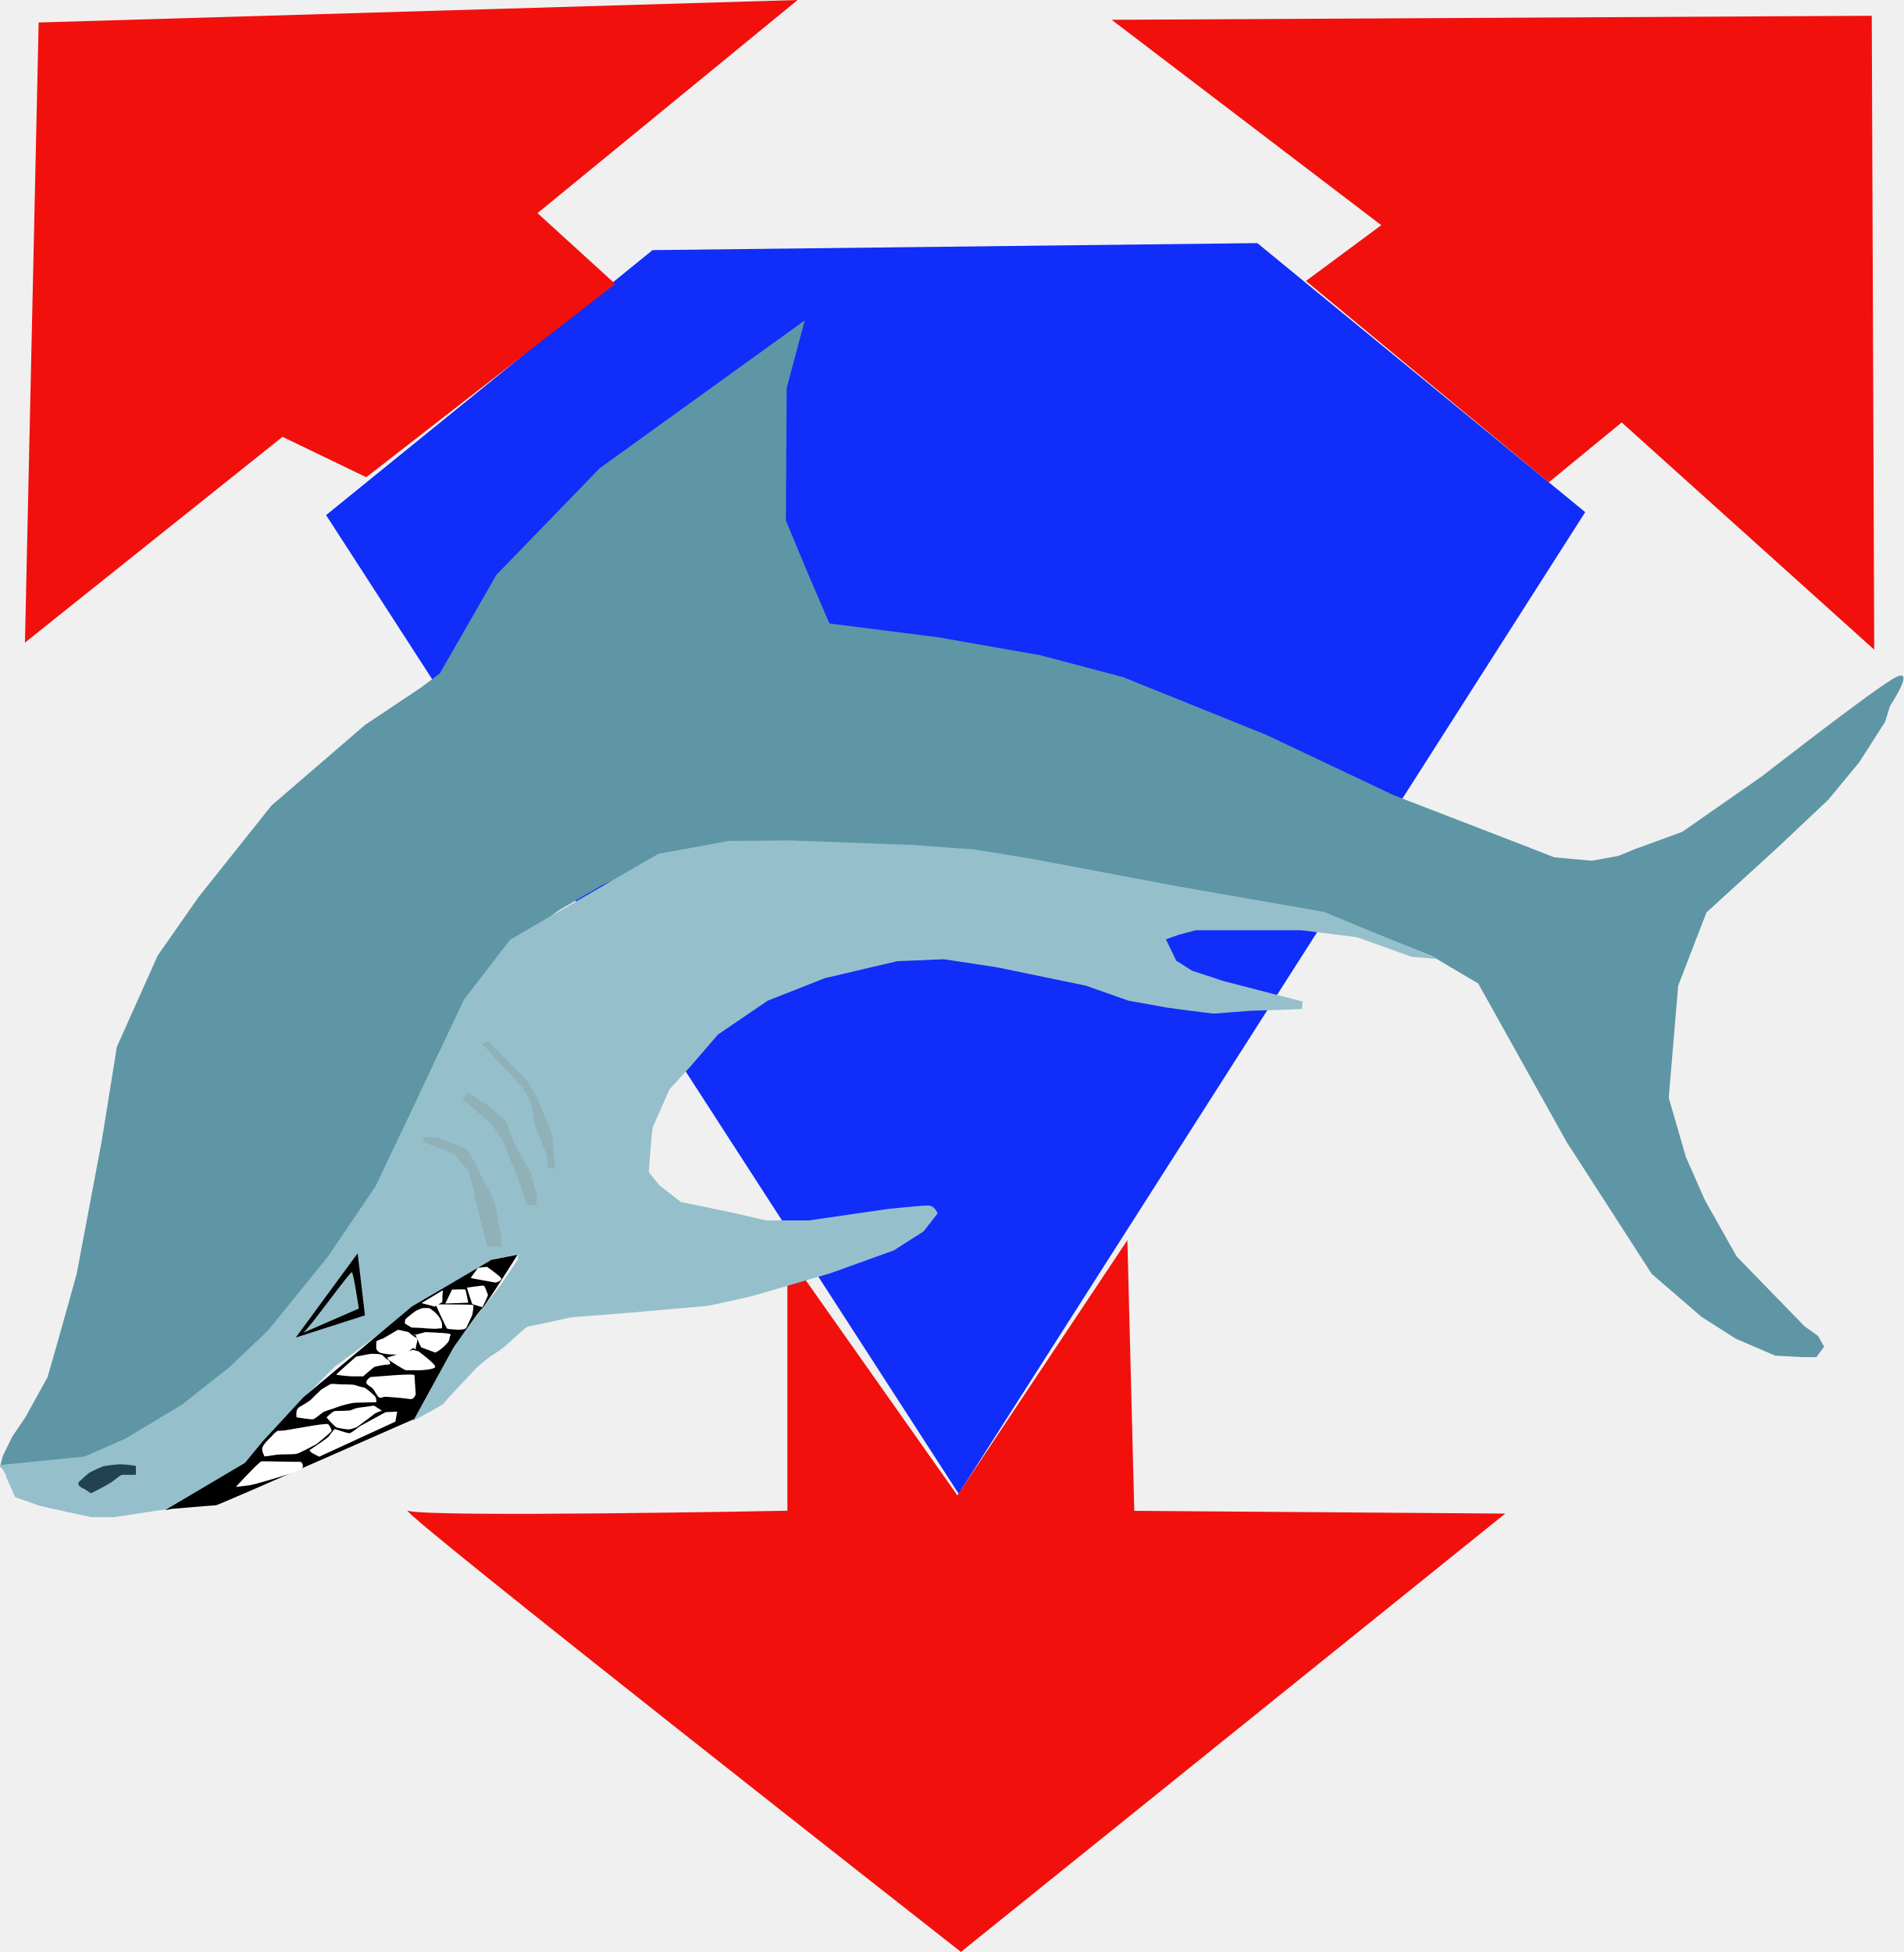
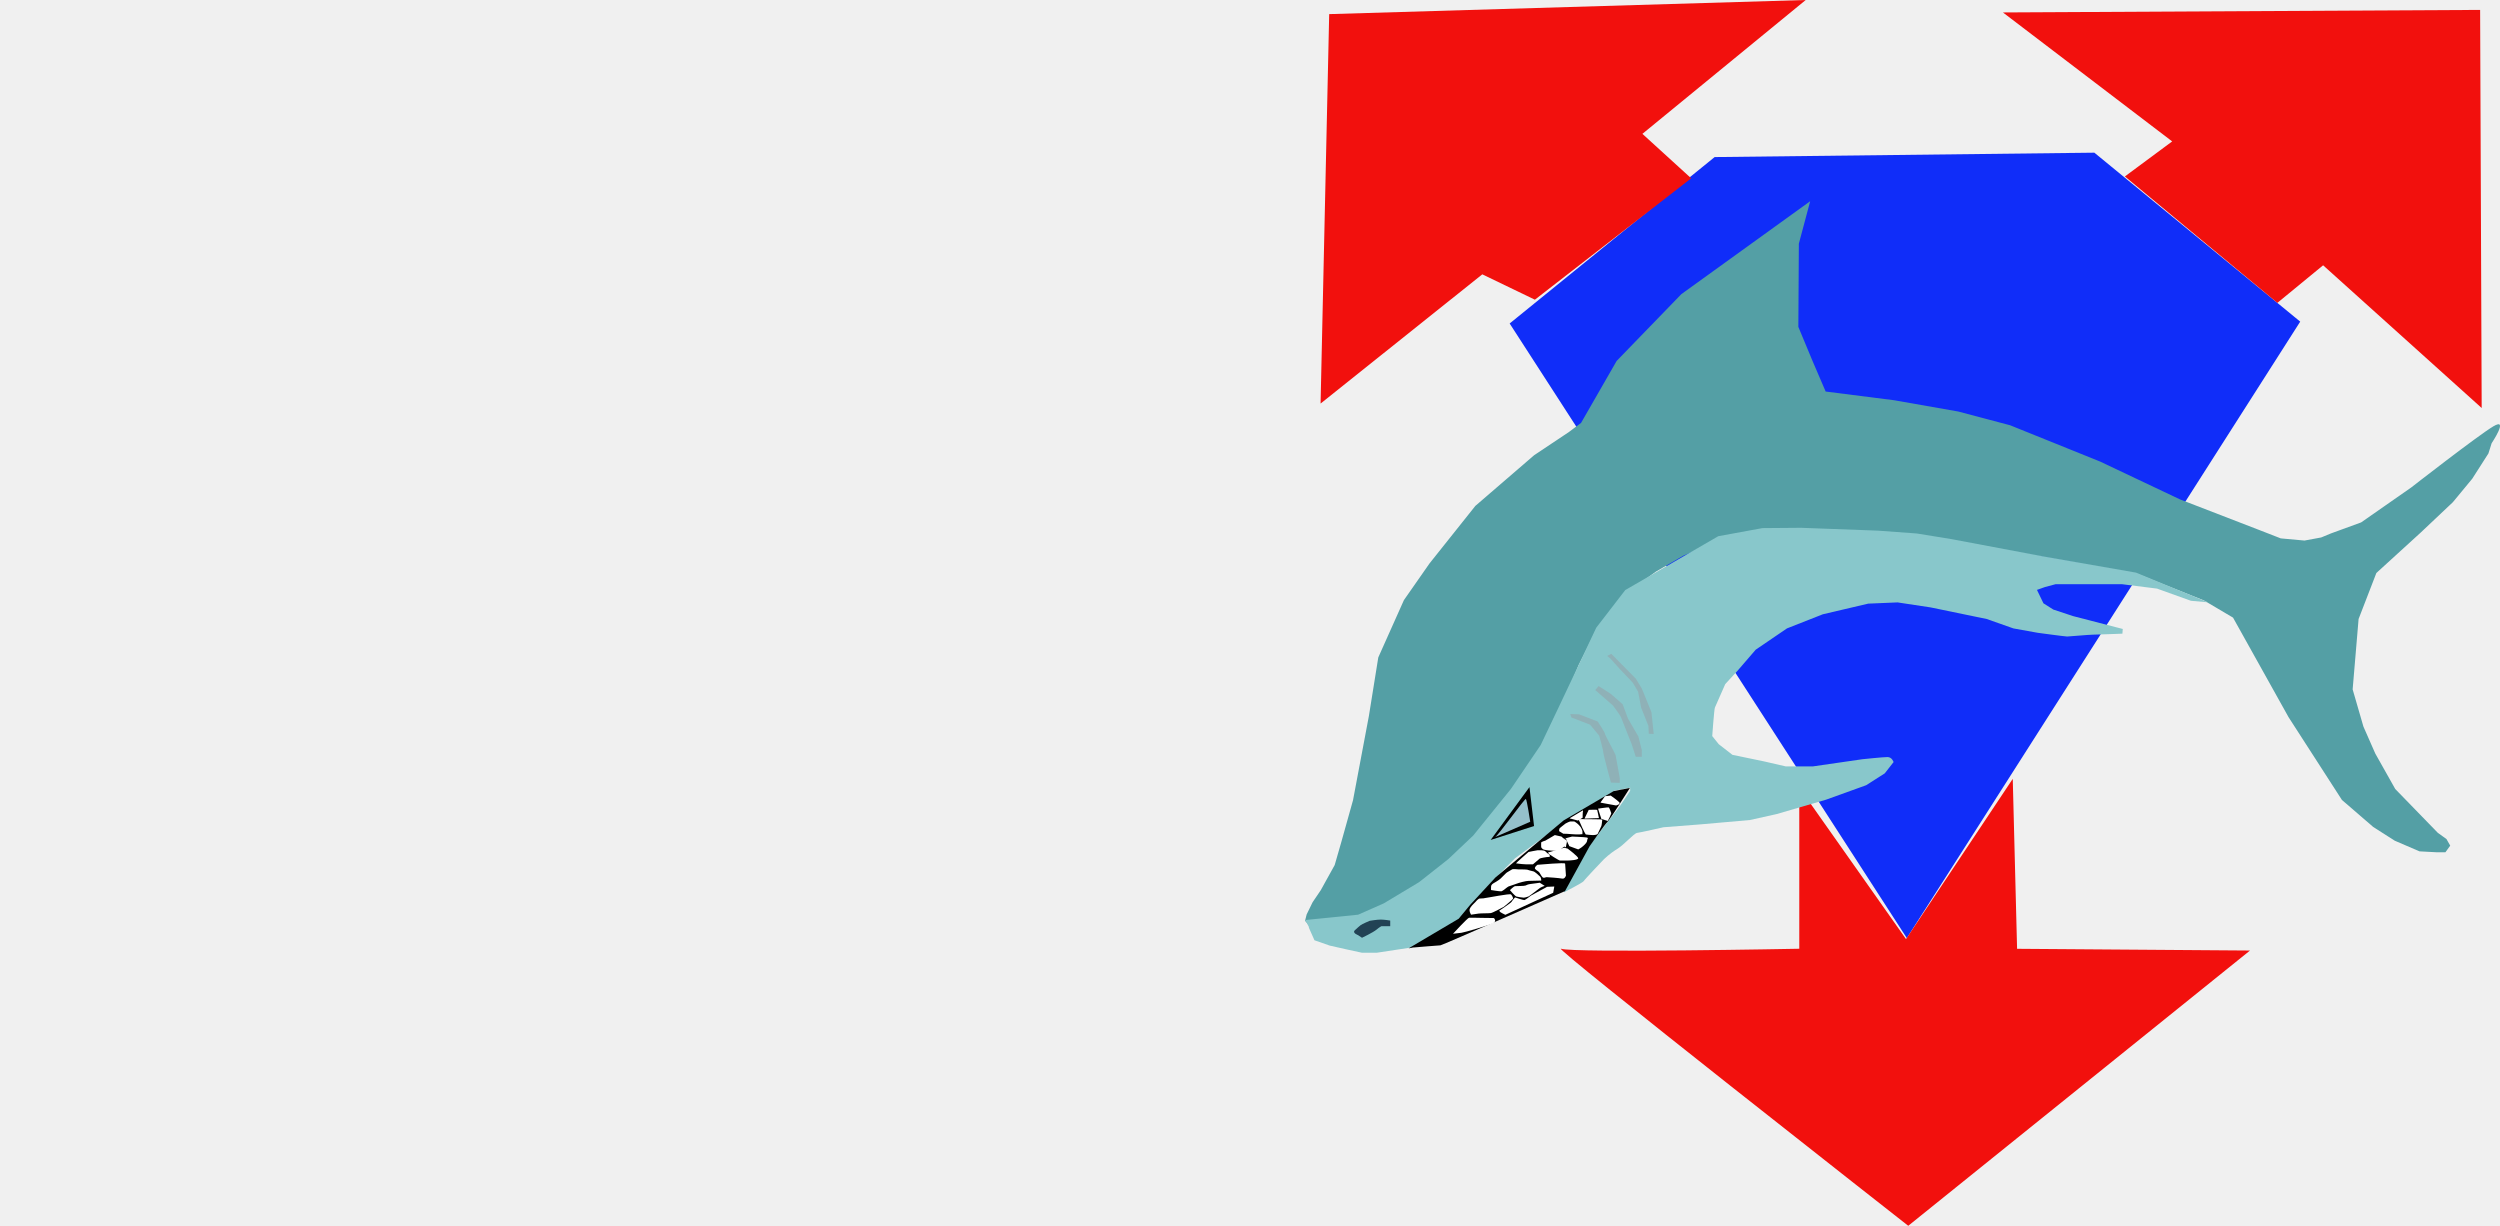
- <svg xmlns="http://www.w3.org/2000/svg" id="svg4444" width="193.08" height="198" viewBox="0 0 193.08 198">
+ <svg xmlns="http://www.w3.org/2000/svg" id="svg4444" viewBox="0 0 403.8 197.99">
  <defs>
    <style>
      .cls-1 {
-         fill: #5e96a5;
+         fill: #549fa5;
      }

-       .cls-1, .cls-2, .cls-3, .cls-4, .cls-5, .cls-6, .cls-7, .cls-8 {
+       .cls-1, .cls-2, .cls-3, .cls-4, .cls-5, .cls-6, .cls-7, .cls-8, .cls-9 {
        stroke-width: 0px;
      }

      .cls-3 {
        fill: #f2100d;
      }

      .cls-4 {
        fill: #fff;
      }

      .cls-5 {
        fill: #102df9;
      }

      .cls-6 {
        fill: #8fb1b7;
      }

      .cls-7 {
+         fill: #88c7cb;
+       }
+ 
+       .cls-8 {
        fill: #224254;
      }

-       .cls-8 {
+       .cls-9 {
        fill: #95c0cb;
      }
    </style>
  </defs>
-   <path id="path3413" class="cls-5" d="m66.19,25.36l-33.12,26.89,64.15,99.27,63.54-99.57-33.25-27.29-61.32.71h0Z" />
+   <path id="path3413" class="cls-5" d="m276.96,25.36l-33.12,26.89,64.15,99.27,63.54-99.57-33.25-27.29-61.32.71h0Z" />
  <g id="layer1">
-     <path id="path10732" class="cls-3" d="m112.74,2.01l27.34,20.83-7.64,5.66,24.63,20.42,7.39-6.07,25.61,23.05-.25-64.3-77.09.41h0Z" />
-     <path id="path13839" class="cls-3" d="m37.14,48.41l25.25-19.61-7.88-7.18L80.89,0,3.92,2.28l-1.39,62.9,26.12-20.87s8.48,4.09,8.48,4.09Z" />
-     <path id="path18533" class="cls-3" d="m81.07,128.95l16.02,22.73,17.24-25.88.7,27.45,37.62.28-55.2,44.46s-57.99-45.46-56.08-44.75,38.48,0,38.48,0v-24.02l1.22-.28h0Z" />
+     <path id="path10732" class="cls-3" d="m323.51,2.01l27.34,20.83-7.64,5.66,24.63,20.42,7.39-6.07,25.61,23.05-.25-64.3-77.09.41h0Z" />
+     <path id="path13839" class="cls-3" d="m247.91,48.41l25.25-19.61-7.88-7.18L291.66,0l-76.97,2.28-1.39,62.9,26.12-20.87,8.48,4.09h0Z" />
+     <path id="path18533" class="cls-3" d="m291.84,128.95l16.02,22.73,17.24-25.88.7,27.45,37.62.28-55.2,44.46s-57.99-45.46-56.08-44.75,38.48,0,38.48,0v-24.02l1.22-.28h0Z" />
  </g>
  <g id="layer2">
-     <path id="path22469" class="cls-1" d="m.68,149.4s.98.25,2.16.2c1.17-.05,4.06-.91,4.06-.91l3.81-1.41,9.23-5.31,7.69-6.92,2.71-3.09,6.22-8.39,3.01-5.01,4.64-11.13,2.87-5.72,4.09-5.36,5.49-4,4.44-2.58,6.79-2.93,7.49-1.15,6.97-.15,18.54,1.15,33.35,5.93,10.97,4.36,4.7,2.78,8.97,16.08,8.62,13.37,5.05,4.36,3.48,2.22,4,1.72,2.79.15h1.39l.78-1.07-.61-1.07-1.39-1-6.88-7.08-3.22-5.72-1.92-4.36-1.74-6.01.96-11.37,2.87-7.43,7.14-6.51,5.22-4.93,3.13-3.79,2.61-4.08.52-1.65s2.87-4.29.26-2.72c-2.61,1.57-13.24,9.86-13.24,9.86l-8.1,5.65-4.88,1.78-1.57.65-2.7.5-3.83-.35-3.13-1.22-13.15-5.08-12.9-6.11-14.53-5.86-8.38-2.22-10.34-1.82-11.08-1.41-2.15-5.01-2.26-5.43.08-13.44,1.83-6.86-20.81,15.01-10.45,10.79-5.75,10.01-1.96,1.47-5.62,3.75-9.49,8.18-7.4,9.29-4.14,5.93-4.14,9.26-1.52,9.47-2.56,13.59-1.87,6.68-1.09,3.79-2.26,4.08-1.31,1.93-.96,1.97-.26,1.03.6.65h0Z" />
-     <path id="path24196" class="cls-8" d="m.62,149.8l.92,2.07s2.16.76,2.46.86,5.24,1.16,5.24,1.16h2.34l5.66-.86,4.19-1.97,3.76-2.78,5.05-5.91,3.7-3.74,7.76-5.72,8.31-5.21,2.52-.46v.51l-1.78,2.63-6.28,8.09-2.52,4.8-.12.86s3.08-1.57,3.21-1.82c.12-.25,3.26-3.53,3.26-3.53,0,0,.98-.96,2.09-1.62,1.11-.66,2.77-2.58,3.26-2.63.49-.05,4.25-.91,4.25-.91l5.91-.46,8.07-.71,4.31-.96,8-2.33,6.46-2.33,3.01-1.92,1.42-1.82s-.25-.81-.98-.81-4.06.35-4.06.35l-8,1.16h-4.37l-3.51-.81-5.11-1.06-2.21-1.72-1.05-1.31s.31-4.34.43-4.6c.12-.25,1.67-3.79,1.67-3.79l2.09-2.28,2.83-3.28,5.05-3.44,5.79-2.28,7.33-1.72,4.74-.2,5.35.81,9.05,1.87,4.31,1.52,3.94.71s4.43.6,4.74.6,3.57-.3,4.19-.3,4.74-.16,4.74-.16l.06-.76-8-2.07-3.21-1.06-1.6-1.01-1.05-2.17,1.29-.46,1.72-.46h10.72l5.66.71,5.48,1.97,2.77.25-11.64-4.8-14.78-2.58-15.02-2.83-5.6-.91-6.28-.46-12.44-.46-6.22.05-7.14,1.31-15.02,8.7-4.68,6.07-5.97,12.64-3.01,6.32-4.8,7.08-6.09,7.53-4,3.79-4.74,3.74-5.73,3.44-4.12,1.82-8.56.86.62,1.16h0Z" />
+     <path id="path22469" class="cls-1" d="m211.45,149.4s.98.25,2.16.2c1.17-.05,4.06-.91,4.06-.91l3.81-1.41,9.23-5.31,7.69-6.92,2.71-3.09,6.22-8.39,3.01-5.01,4.64-11.13,2.87-5.72,4.09-5.36,5.49-4,4.44-2.58,6.79-2.93,7.49-1.15,6.97-.15,18.54,1.15,33.35,5.93,10.97,4.36,4.7,2.78,8.97,16.08,8.62,13.37,5.05,4.36,3.48,2.22,4,1.72,2.79.15h1.39l.78-1.07-.61-1.07-1.39-1-6.88-7.08-3.22-5.72-1.92-4.36-1.74-6.01.96-11.37,2.87-7.43,7.14-6.51,5.22-4.93,3.13-3.79,2.61-4.08.52-1.65s2.87-4.29.26-2.72-13.24,9.86-13.24,9.86l-8.1,5.65-4.88,1.78-1.57.65-2.7.5-3.83-.35-3.13-1.22-13.15-5.08-12.9-6.11-14.53-5.86-8.38-2.22-10.34-1.82-11.08-1.41-2.15-5.01-2.26-5.43.08-13.44,1.83-6.86-20.81,15.01-10.45,10.79-5.75,10.01-1.96,1.47-5.62,3.75-9.49,8.18-7.4,9.29-4.14,5.93-4.14,9.26-1.52,9.47-2.56,13.59-1.87,6.68-1.09,3.79-2.26,4.08-1.31,1.93-.96,1.97-.26,1.03.6.65h0l.06.02Z" />
+     <path id="path24196" class="cls-7" d="m211.39,149.8l.92,2.07s2.16.76,2.46.86c.3.1,5.24,1.16,5.24,1.16h2.34l5.66-.86,4.19-1.97,3.76-2.78,5.05-5.91,3.7-3.74,7.76-5.72,8.31-5.21,2.52-.46v.51l-1.78,2.63-6.28,8.09-2.52,4.8-.12.86s3.08-1.57,3.21-1.82c.12-.25,3.26-3.53,3.26-3.53,0,0,.98-.96,2.09-1.62,1.11-.66,2.77-2.58,3.26-2.63.49-.05,4.25-.91,4.25-.91l5.91-.46,8.07-.71,4.31-.96,8-2.33,6.46-2.33,3.01-1.92,1.42-1.82s-.25-.81-.98-.81-4.06.35-4.06.35l-8,1.16h-4.37l-3.51-.81-5.11-1.06-2.21-1.72-1.05-1.31s.31-4.34.43-4.6c.12-.25,1.67-3.79,1.67-3.79l2.09-2.28,2.83-3.28,5.05-3.44,5.79-2.28,7.33-1.72,4.74-.2,5.35.81,9.05,1.87,4.31,1.52,3.94.71s4.43.6,4.74.6,3.57-.3,4.19-.3,4.74-.16,4.74-.16l.06-.76-8-2.07-3.21-1.06-1.6-1.01-1.05-2.17,1.29-.46,1.72-.46h10.72l5.66.71,5.48,1.97,2.77.25-11.64-4.8-14.78-2.58-15.02-2.83-5.6-.91-6.28-.46-12.44-.46-6.22.05-7.14,1.31-15.02,8.7-4.68,6.07-5.97,12.64-3.01,6.32-4.8,7.08-6.09,7.53-4,3.79-4.74,3.74-5.73,3.44-4.12,1.82-8.56.86.62,1.16h0l-.04.04Z" />
  </g>
  <g id="layer3">
-     <path id="path27511" class="cls-2" d="m17.54,153.04s4.09-.35,4.35-.35,20.12-8.76,20.12-8.76l3.96-7.22s2.56-3.68,2.91-3.97,3.61-5.47,3.61-5.47l-2.61.5-8.1,4.75-11.02,9.22-4.09,4.43-1.83,2.22-8.1,4.79.78-.15h0Z" />
-     <path id="path31198" class="cls-2" d="m30,135.67l6.27-8.54.74,6.29s-7.01,2.25-7.01,2.25Z" />
+     <path id="path27511" class="cls-2" d="m228.31,153.04s4.09-.35,4.35-.35,20.12-8.76,20.12-8.76l3.96-7.22s2.56-3.68,2.91-3.97,3.61-5.47,3.61-5.47l-2.61.5-8.1,4.75-11.02,9.22-4.09,4.43-1.83,2.22-8.1,4.79.78-.15h.02Z" />
+     <path id="path31198" class="cls-2" d="m240.77,135.67l6.27-8.54.74,6.29s-7.01,2.25-7.01,2.25Z" />
  </g>
  <g id="layer4">
-     <path id="path27514" class="cls-4" d="m30.06,143.76s1.48.25,1.7.2c.22-.05.93-.7,1.13-.78s.93-.3,1.31-.45c.37-.15,1.48-.45,1.92-.45s2.05-.05,2.05-.05c0,0,.02-.43-.17-.63-.2-.2-.87-.82-1.11-.86-.24-.03-.85-.23-.98-.27s-1.37-.05-1.48-.05-.81-.1-.96,0-.92.52-.96.59c-.04.07-.67.63-.89.88-.22.25-1.2.8-1.2.8,0,0-.31.16-.35.48s0,.59,0,.59h0Z" />
-     <path id="path27516" class="cls-4" d="m34.11,139.43c.02-.09,2.01-1.82,2.01-1.82,0,0,1.37-.28,1.48-.28s1.04-.05,1.24.18.42.38.52.43.39.47.04.47-1.35.18-1.48.27c-.13.09-1.09.93-1.09.93h-1.07c-.37,0-1.11-.09-1.11-.09l-.54-.07v-.02Z" />
-     <path id="path27518" class="cls-4" d="m40.37,134.88c-.12.06-1.52.89-1.52.89,0,0-.69.2-.69.33s-.02.71.02.78.17.22.27.29.78.22,1.29.22,1.07.1,1.31-.03c.25-.13.76-.62.87-.62s.25.29.25,0,.32-.95,0-1.08-.74-.54-.74-.54l-1.07-.24h0Z" />
-     <path id="path27520" class="cls-4" d="m41.06,134.25l.67.41s1.17.03,1.47.08c.31.03,1.03.06,1.16.03.12-.03.46-.03.46-.03,0,0,.02-.43,0-.53s-.18-.48-.29-.63c-.11-.16-.47-.53-.54-.57-.06-.03-.4-.33-.52-.33h-.58c-.12,0-.67.25-.8.34-.12.09-.94.72-.98.81-.05.09-.05.41-.05.41h0Z" />
-     <path id="path27522" class="cls-4" d="m44.29,132.55c.02.09.98,2.2,1.07,2.23.07.03.87.1,1.07.1s.76,0,.87-.22c.12-.24.54-1.15.58-1.24.05-.09.14-.89.14-.95s.06-.1-.42-.13-3.39-.03-3.39-.03l.07.22h0Z" />
-     <path id="path27524" class="cls-4" d="m44.92,131.02c-.07.16-.06,1.05-.06,1.05l-.76.47-.74-.2-.62-.16,2.16-1.3.02.16h0Z" />
-     <path id="path27526" class="cls-4" d="m45.17,132.2l.67-1.39s1.32-.06,1.36,0c.03.05.29,1.33.29,1.33l-2.32.08h0Z" />
-     <path id="path27528" class="cls-4" d="m47.35,130.61c0,.08.54,1.67.54,1.67l1.03.32s.6-1.17.56-1.27c-.05-.09-.29-.9-.43-.92-.14-.03-1.69.2-1.69.2h0Z" />
-     <path id="path27530" class="cls-4" d="m47.78,129.65l2.48.45s.82-.2.5-.53c-.32-.34-1.37-1.07-1.37-1.07l-.92.1-.7.97v.09h0Z" />
-     <path id="path27532" class="cls-4" d="m37.57,139.68c.57-.03,4.44-.41,4.46-.18.02.23.13,1.93.13,1.93,0,0-.17.57-.61.48s-2.31-.23-2.51-.23-.46.23-.67,0c-.22-.23-.43-.7-.57-.84-.13-.15-.74-.41-.65-.68.08-.27.42-.48.42-.48h0Z" />
-     <path id="path27534" class="cls-4" d="m28.98,145.07c.52-.05,4.12-.78,4.31-.6.18.18.34.55.34.66s-1.51,1.34-1.51,1.34c0,0-1.76.96-2.09,1.01-.34.05-1.63.03-1.97.08s-1.23.18-1.23.18c0,0-.22-.43-.22-.56s-.12-.22.15-.63c.27-.41.77-.81.89-.98.12-.18.49-.43.49-.43l.83-.05h0Z" />
-     <path id="path27536" class="cls-4" d="m33.13,143.76s.58-.6.83-.63,1.45,0,1.67-.1.43-.2.83-.25,1.47-.2,1.47-.2l.8.51s-.65.2-.87.41c-.22.2-1.69,1.27-1.69,1.27,0,0-.58.22-.83.22s-.96-.13-1.17-.18c-.22-.05-1.05-1.03-1.05-1.03h0Z" />
-     <path id="path27538" class="cls-4" d="m23.93,150.81s2.34-2.55,2.59-2.58c.25-.03,3.81.08,3.94.05s.56.55-.09.86c-.65.3-4.62,1.47-5.08,1.52-.46.05-1.36.16-1.36.16h0Z" />
-     <path id="path27540" class="cls-4" d="m31.5,147.25c0,.1.87.51.87.51l7.73-3.56.18-1.01-1.17.05-2.59,1.41s-.89.71-1.07.73-1.51-.43-1.51-.43c0,0-.49.56-.56.71-.06.16-2,1.44-2,1.44l.12.16h0Z" />
-     <path id="path27542" class="cls-4" d="m39.44,137.96s1.57,1.03,1.74,1.03h1.35c.22,0,1.57-.07,1.61-.35s-1.7-1.57-1.7-1.57l-.57-.15-2.61.78.17.25h0Z" />
-     <path id="path27544" class="cls-4" d="m42.14,135.35c0,.18.57,1.32.57,1.32l1.44.53s.48-.25.82-.57c.35-.32.61-.6.61-.86s.31-.43-.08-.5c-.39-.07-2.35-.15-2.35-.15l-1.31.35.31-.15v.02Z" />
-     <path id="path28574" class="cls-7" d="m8.63,151.06s-1.05-.35-.56-.81.67-.6.92-.81c.25-.2,1.47-.71,1.47-.71,0,0,1.17-.2,1.78-.2s1.54.16,1.54.16v.91h-1.42s-.25.1-.8.56c-.56.46-2.34,1.31-2.34,1.31l-.62-.41h0Z" />
-     <path id="path31201" class="cls-8" d="m30.73,135.2c.52-.28,4.79-6.29,4.96-6.15s.7,3.68.7,3.68l-5.66,2.47Z" />
-     <path id="path31203" class="cls-6" d="m43.05,115.89l3.01,1.16,1.47,1.77s.67,2.38.67,2.73,1.23,4.85,1.23,4.85l1.42.05v-.81s-.62-3.49-.67-3.69-1.72-3.23-1.72-3.44-1.17-1.97-1.17-1.97l-3.01-1.16-1.42-.05.18.55h0Z" />
-     <path id="path31205" class="cls-6" d="m46.93,111.49l2.83,2.47s1.23,1.67,1.29,1.87,1.72,4.34,1.72,4.34l.67,2.07h.98v-1.06l-.56-2.22-1.67-2.88-.87-2.33-1.91-1.67-1.97-1.27-.56.66.02.02Z" />
-     <path id="path31207" class="cls-6" d="m49.51,105.63l3.94,3.99.98,1.62,1.54,3.79.37,3.53-.8-.05-.06-1.27-1.17-2.93-.49-2.58-.87-1.47-2.21-2.33-1.36-1.52-.56-.46.67-.35h0Z" />
+     <path id="path27514" class="cls-4" d="m240.83,143.76s1.48.25,1.7.2c.22-.05.93-.7,1.13-.78s.93-.3,1.31-.45c.37-.15,1.48-.45,1.92-.45s2.05-.05,2.05-.05c0,0,.02-.43-.17-.63-.2-.2-.87-.82-1.11-.86-.24-.03-.85-.23-.98-.27s-1.37-.05-1.48-.05-.81-.1-.96,0-.92.52-.96.59c-.04.07-.67.63-.89.88s-1.2.8-1.2.8c0,0-.31.16-.35.48s0,.59,0,.59h-.01Z" />
+     <path id="path27516" class="cls-4" d="m244.88,139.43c.02-.09,2.01-1.82,2.01-1.82,0,0,1.37-.28,1.48-.28s1.04-.05,1.24.18.42.38.52.43.39.47.04.47-1.35.18-1.48.27c-.13.09-1.09.93-1.09.93h-1.07c-.37,0-1.11-.09-1.11-.09l-.54-.07v-.02h0Z" />
+     <path id="path27518" class="cls-4" d="m251.14,134.88c-.12.06-1.52.89-1.52.89,0,0-.69.2-.69.33s-.02.71.02.78.17.22.27.29.78.22,1.29.22,1.07.1,1.31-.03c.25-.13.76-.62.87-.62s.25.29.25,0,.32-.95,0-1.08-.74-.54-.74-.54l-1.07-.24h0Z" />
+     <path id="path27520" class="cls-4" d="m251.83,134.25l.67.41s1.17.03,1.47.08c.31.03,1.03.06,1.16.03.12-.03.46-.03.46-.03,0,0,.02-.43,0-.53s-.18-.48-.29-.63c-.11-.16-.47-.53-.54-.57-.06-.03-.4-.33-.52-.33h-.58c-.12,0-.67.25-.8.34-.12.09-.94.72-.98.81-.05.09-.05.41-.05.41h0Z" />
+     <path id="path27522" class="cls-4" d="m255.06,132.55c.02.09.98,2.2,1.07,2.23.07.03.87.1,1.07.1s.76,0,.87-.22c.12-.24.54-1.15.58-1.24.05-.09.14-.89.14-.95s.06-.1-.42-.13-3.39-.03-3.39-.03l.07.22h0v.02Z" />
+     <path id="path27524" class="cls-4" d="m255.69,131.02c-.07.16-.06,1.05-.06,1.05l-.76.47-.74-.2-.62-.16,2.16-1.3.02.16h0v-.02Z" />
+     <path id="path27526" class="cls-4" d="m255.94,132.2l.67-1.39s1.32-.06,1.36,0c.03.05.29,1.33.29,1.33l-2.32.08h0v-.02Z" />
+     <path id="path27528" class="cls-4" d="m258.12,130.61c0,.08.54,1.67.54,1.67l1.03.32s.6-1.17.56-1.27c-.05-.09-.29-.9-.43-.92-.14-.03-1.69.2-1.69.2h-.01Z" />
+     <path id="path27530" class="cls-4" d="m258.55,129.65l2.48.45s.82-.2.5-.53c-.32-.34-1.37-1.07-1.37-1.07l-.92.1-.7.97v.09h0Z" />
+     <path id="path27532" class="cls-4" d="m248.34,139.68c.57-.03,4.44-.41,4.46-.18.02.23.13,1.93.13,1.93,0,0-.17.57-.61.48s-2.31-.23-2.51-.23-.46.23-.67,0c-.22-.23-.43-.7-.57-.84-.13-.15-.74-.41-.65-.68.08-.27.42-.48.42-.48h0Z" />
+     <path id="path27534" class="cls-4" d="m239.75,145.07c.52-.05,4.12-.78,4.31-.6.18.18.34.55.34.66s-1.51,1.34-1.51,1.34c0,0-1.76.96-2.09,1.01-.34.05-1.63.03-1.97.08s-1.23.18-1.23.18c0,0-.22-.43-.22-.56s-.12-.22.15-.63.77-.81.89-.98c.12-.18.49-.43.49-.43l.83-.05h0v-.02Z" />
+     <path id="path27536" class="cls-4" d="m243.9,143.76s.58-.6.83-.63,1.45,0,1.67-.1.43-.2.83-.25,1.47-.2,1.47-.2l.8.51s-.65.2-.87.41c-.22.2-1.69,1.27-1.69,1.27,0,0-.58.22-.83.22s-.96-.13-1.17-.18c-.22-.05-1.05-1.03-1.05-1.03h0v-.02Z" />
+     <path id="path27538" class="cls-4" d="m234.7,150.81s2.34-2.55,2.59-2.58,3.81.08,3.94.05.56.55-.09.86c-.65.3-4.62,1.47-5.08,1.52s-1.36.16-1.36.16h0Z" />
+     <path id="path27540" class="cls-4" d="m242.27,147.25c0,.1.87.51.87.51l7.73-3.56.18-1.01-1.17.05-2.59,1.41s-.89.71-1.07.73-1.51-.43-1.51-.43c0,0-.49.56-.56.71-.06.16-2,1.44-2,1.44l.12.16h0Z" />
+     <path id="path27542" class="cls-4" d="m250.21,137.96s1.57,1.03,1.74,1.03h1.35c.22,0,1.57-.07,1.61-.35s-1.7-1.57-1.7-1.57l-.57-.15-2.61.78.17.25h.01Z" />
+     <path id="path27544" class="cls-4" d="m252.91,135.35c0,.18.57,1.32.57,1.32l1.44.53s.48-.25.82-.57c.35-.32.61-.6.61-.86s.31-.43-.08-.5c-.39-.07-2.35-.15-2.35-.15l-1.31.35.31-.15v.02h0Z" />
+     <path id="path28574" class="cls-8" d="m219.4,151.06s-1.05-.35-.56-.81.67-.6.92-.81c.25-.2,1.47-.71,1.47-.71,0,0,1.17-.2,1.78-.2s1.54.16,1.54.16v.91h-1.42s-.25.1-.8.56c-.56.46-2.34,1.31-2.34,1.31l-.62-.41h.03Z" />
+     <path id="path31201" class="cls-9" d="m241.5,135.2c.52-.28,4.79-6.29,4.96-6.15s.7,3.68.7,3.68l-5.66,2.47Z" />
+     <path id="path31203" class="cls-6" d="m253.82,115.89l3.01,1.16,1.47,1.77s.67,2.38.67,2.73,1.23,4.85,1.23,4.85l1.42.05v-.81s-.62-3.49-.67-3.69-1.72-3.23-1.72-3.44-1.17-1.97-1.17-1.97l-3.01-1.16-1.42-.05.18.55h0Z" />
+     <path id="path31205" class="cls-6" d="m257.7,111.49l2.83,2.47s1.23,1.67,1.29,1.87,1.72,4.34,1.72,4.34l.67,2.07h.98v-1.06l-.56-2.22-1.67-2.88-.87-2.33-1.91-1.67-1.97-1.27-.56.66.02.02h.03Z" />
+     <path id="path31207" class="cls-6" d="m260.28,105.63l3.94,3.99.98,1.62,1.54,3.79.37,3.53-.8-.05-.06-1.27-1.17-2.93-.49-2.58-.87-1.47-2.21-2.33-1.36-1.52-.56-.46.67-.35h0l.02.03Z" />
  </g>
</svg>
